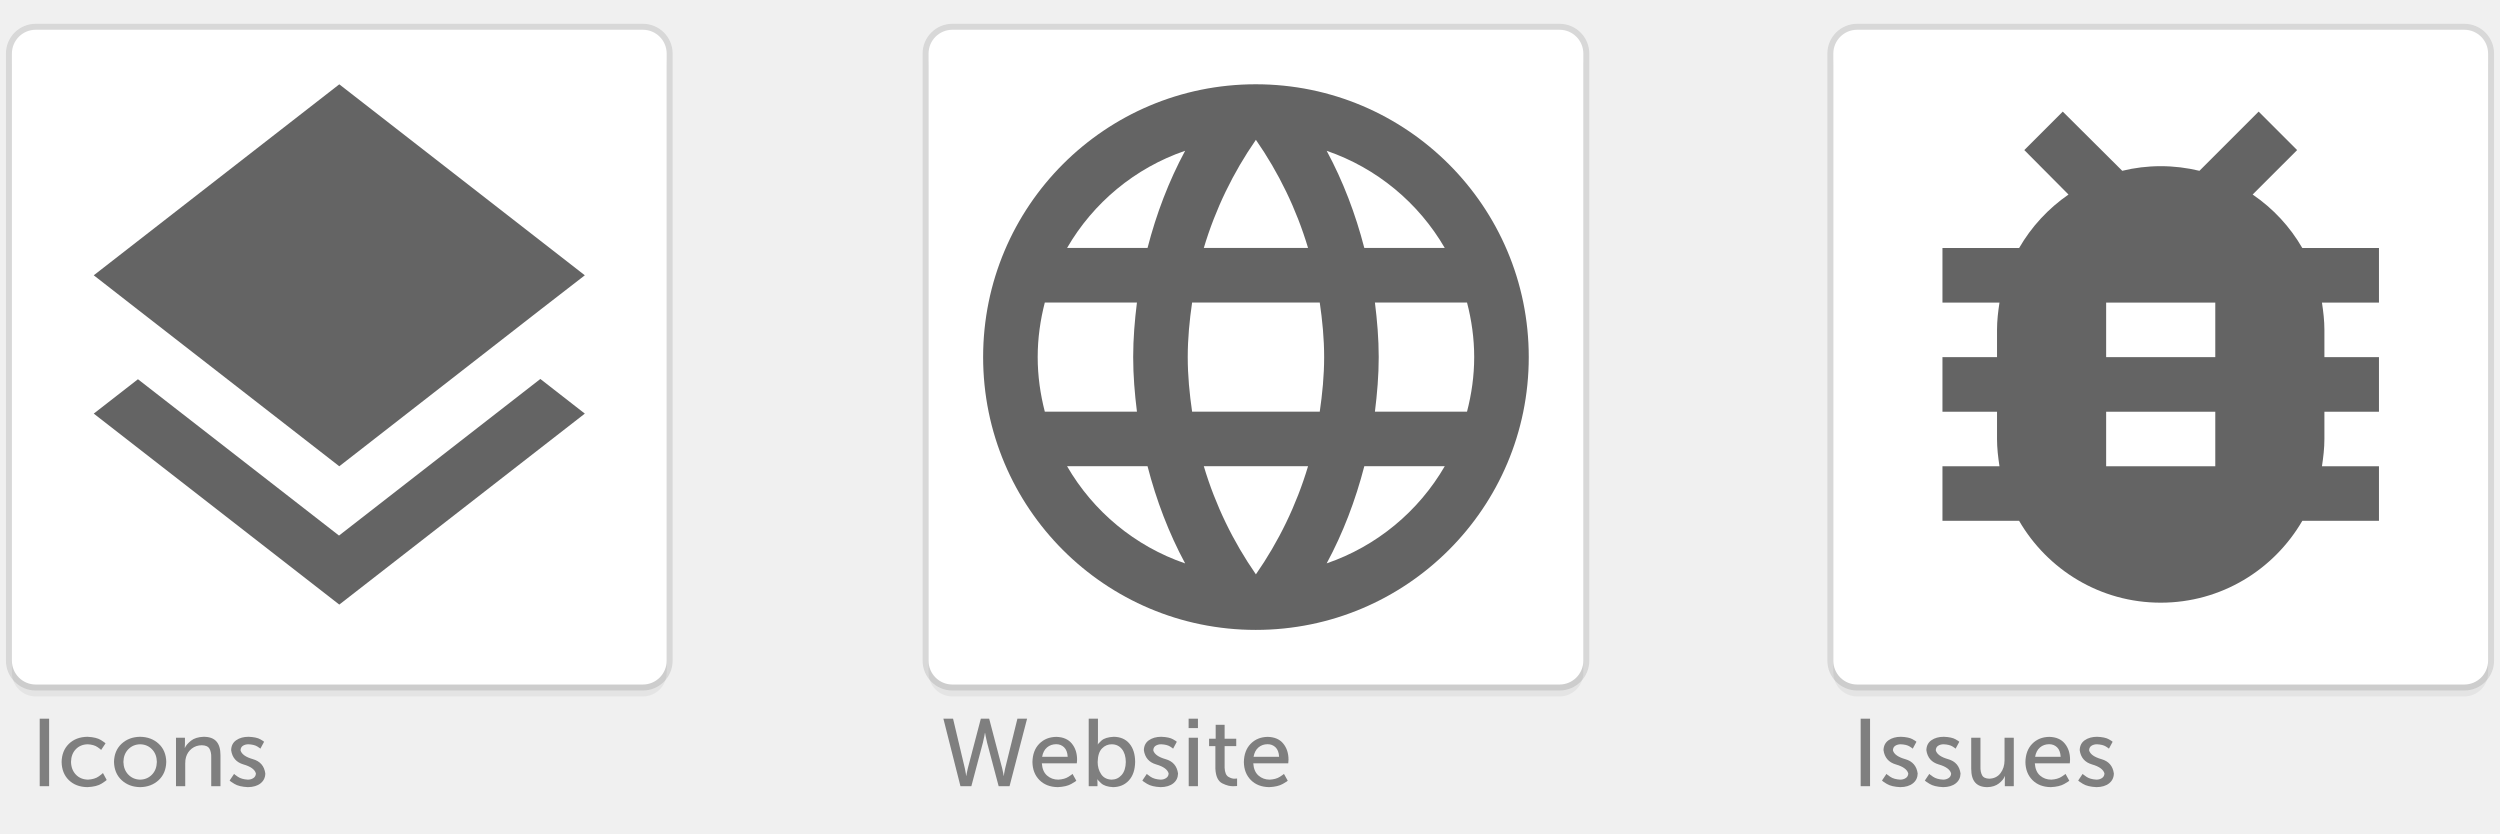
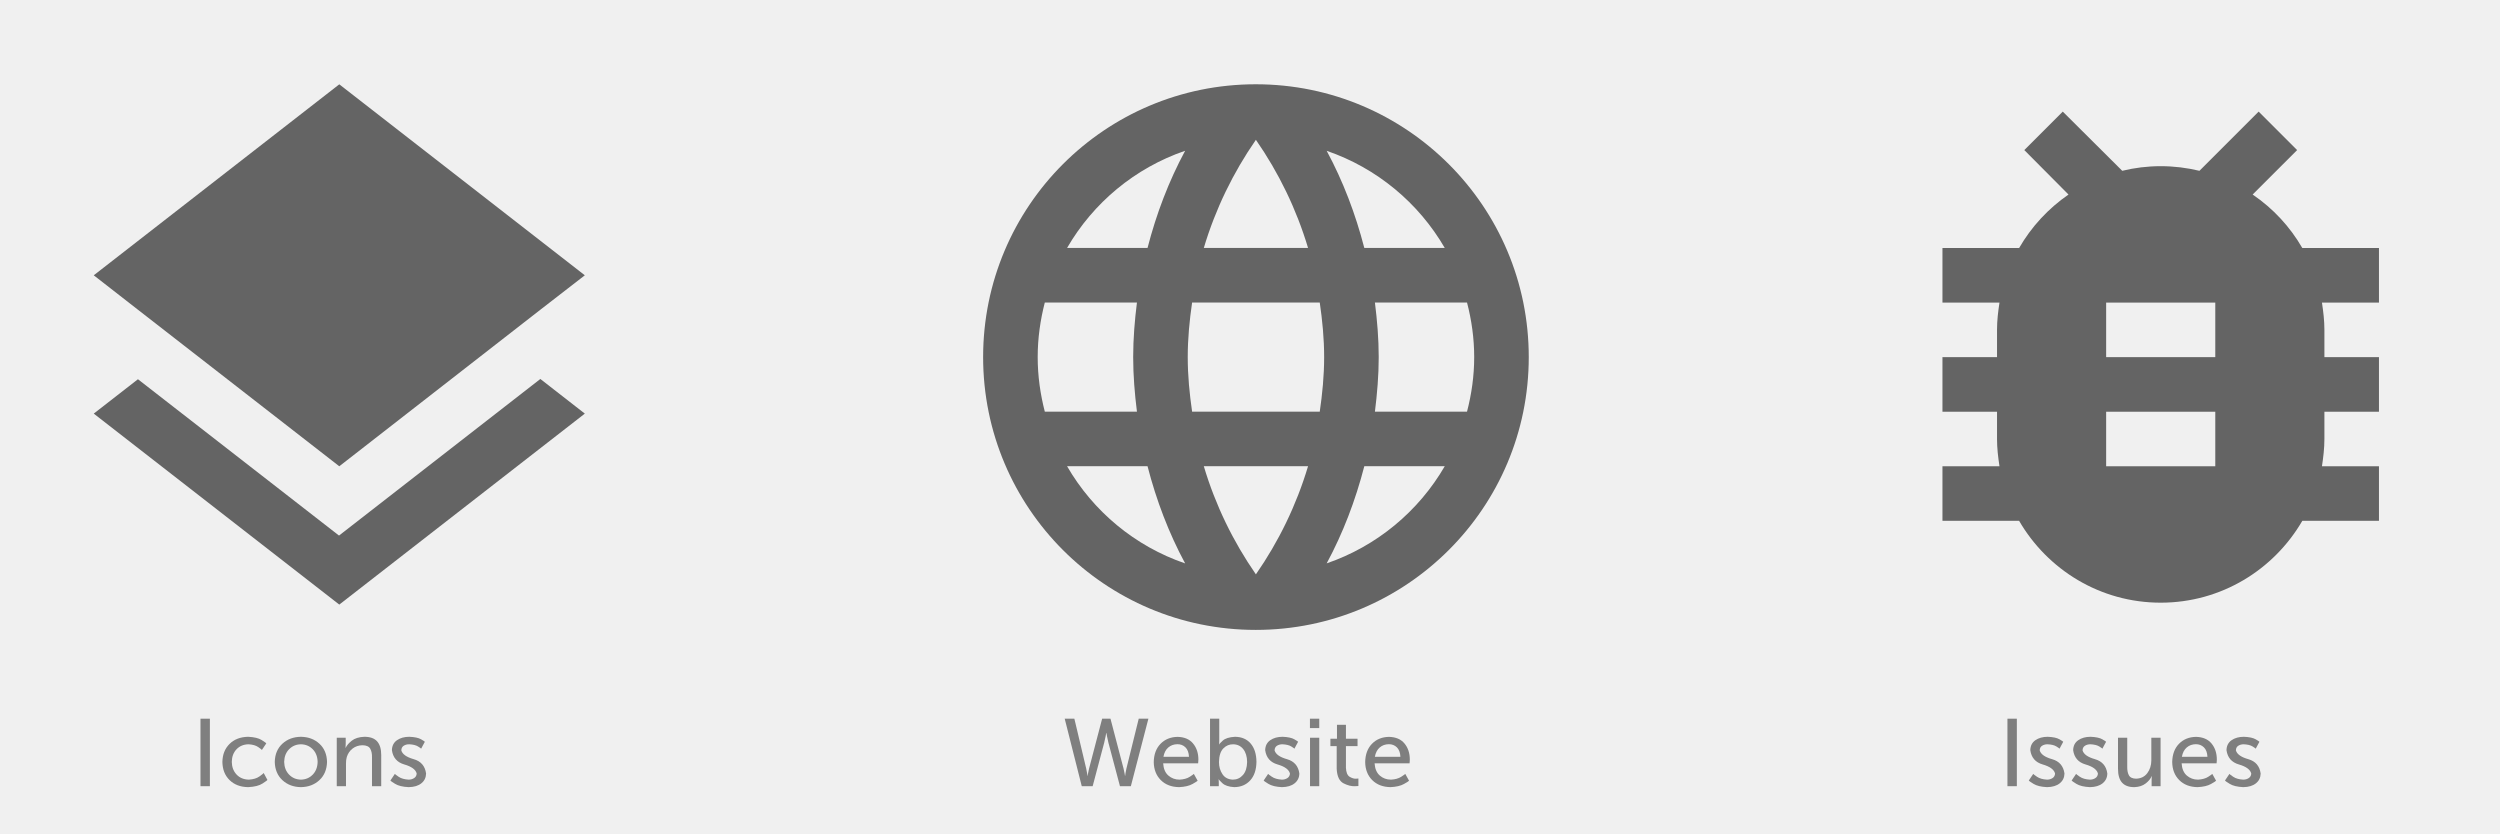
<svg xmlns="http://www.w3.org/2000/svg" version="1.1" baseProfile="full" width="420" height="140" viewBox="0 0 420.00 140.00" enable-background="new 0 0 420.00 140.00" xml:space="preserve">
-   <path fill="#000000" fill-opacity="0.102" stroke-width="0.2" stroke-linejoin="round" d="M 6,4L 108,4C 110.761,4 113,6.239 113,9L 113,111C 113,113.761 110.761,116 108,116L 6,116C 3.239,116 1,113.761 1,111L 1,9C 1,6.239 3.239,4 6,4 Z " />
-   <path fill="#000000" fill-opacity="0.051" stroke-width="0.2" stroke-linejoin="round" d="M 6,7L 108,7C 110.209,7 112,8.791 112,11L 112,113C 112,115.209 110.209,117 108,117L 6,117C 3.791,117 2,115.209 2,113L 2,11C 2,8.791 3.791,7 6,7 Z " />
-   <path fill="#FFFFFF" fill-opacity="1" stroke-width="0.2" stroke-linejoin="round" d="M 6,5L 108,5C 110.209,5 112,6.791 112,9L 112,111C 112,113.209 110.209,115 108,115L 6,115C 3.791,115 2,113.209 2,111L 2,9C 2,6.791 3.791,5 6,5 Z " />
  <g>
-     <rect x="6.672" y="120.74" fill="#646464" fill-opacity="0.804" stroke-width="0.2" stroke-linejoin="round" width="1.58" height="11.34" />
-     <path fill="#646464" fill-opacity="0.804" stroke-width="0.2" stroke-linejoin="round" d="M 10.352,128.01C 10.374,129.277 10.778,130.294 11.564,131.06C 12.351,131.826 13.391,132.22 14.684,132.24C 15.743,132.189 16.546,131.987 17.093,131.633C 17.639,131.278 17.914,131.076 17.917,131.025L 17.293,129.864C 17.283,129.911 17.055,130.097 16.609,130.422C 16.163,130.748 15.559,130.934 14.796,130.98C 13.942,130.961 13.255,130.675 12.734,130.121C 12.214,129.566 11.947,128.857 11.932,127.994C 11.948,127.124 12.213,126.418 12.728,125.877C 13.244,125.335 13.917,125.056 14.748,125.04C 15.444,125.08 15.989,125.238 16.385,125.516C 16.78,125.793 16.981,125.952 16.989,125.992L 17.725,124.89C 17.725,124.844 17.472,124.659 16.967,124.335C 16.461,124.011 15.7,123.826 14.684,123.78C 13.391,123.802 12.351,124.2 11.564,124.972C 10.778,125.744 10.374,126.757 10.352,128.01 Z " />
-     <path fill="#646464" fill-opacity="0.804" stroke-width="0.2" stroke-linejoin="round" d="M 19.152,127.994C 19.183,129.276 19.61,130.3 20.433,131.064C 21.256,131.829 22.293,132.221 23.542,132.24C 24.792,132.221 25.829,131.829 26.652,131.064C 27.475,130.3 27.902,129.276 27.932,127.994C 27.902,126.72 27.475,125.704 26.652,124.945C 25.829,124.187 24.792,123.799 23.542,123.78C 22.293,123.799 21.256,124.187 20.433,124.945C 19.61,125.704 19.183,126.72 19.152,127.994 Z M 20.732,127.994C 20.753,127.117 21.03,126.409 21.562,125.871C 22.094,125.332 22.754,125.055 23.542,125.04C 24.338,125.055 25,125.332 25.529,125.871C 26.058,126.409 26.332,127.117 26.352,127.994C 26.332,128.879 26.058,129.594 25.529,130.139C 25,130.684 24.338,130.964 23.542,130.98C 22.754,130.964 22.094,130.684 21.562,130.139C 21.03,129.594 20.753,128.879 20.732,127.994 Z " />
-     <path fill="#646464" fill-opacity="0.804" stroke-width="0.2" stroke-linejoin="round" d="M 29.566,132.08L 31.118,132.08L 31.118,128.279C 31.113,127.875 31.157,127.512 31.251,127.189C 31.433,126.593 31.759,126.116 32.227,125.755C 32.695,125.395 33.252,125.21 33.898,125.2C 34.55,125.214 34.983,125.411 35.195,125.791C 35.407,126.172 35.504,126.654 35.486,127.237L 35.486,132.08L 37.038,132.08L 37.038,126.884C 37.042,125.85 36.815,125.075 36.355,124.557C 35.896,124.039 35.181,123.78 34.212,123.78C 33.306,123.813 32.596,124.034 32.082,124.442C 31.569,124.851 31.232,125.248 31.07,125.633L 31.038,125.633C 31.049,125.503 31.06,125.278 31.07,124.958L 31.07,123.94L 29.566,123.94L 29.566,132.08 Z " />
-     <path fill="#646464" fill-opacity="0.804" stroke-width="0.2" stroke-linejoin="round" d="M 38.576,131.13C 38.58,131.176 38.844,131.361 39.367,131.685C 39.891,132.009 40.65,132.194 41.646,132.24C 42.546,132.229 43.255,132.015 43.776,131.599C 44.296,131.183 44.562,130.632 44.572,129.946C 44.399,128.686 43.706,127.884 42.492,127.54C 41.279,127.197 40.586,126.702 40.412,126.057C 40.426,125.699 40.563,125.439 40.825,125.278C 41.087,125.117 41.393,125.037 41.742,125.04C 42.387,125.071 42.88,125.194 43.223,125.409C 43.566,125.625 43.739,125.748 43.742,125.778L 44.365,124.62C 44.367,124.585 44.155,124.445 43.728,124.2C 43.301,123.955 42.644,123.815 41.758,123.78C 40.929,123.782 40.239,123.973 39.689,124.353C 39.139,124.733 38.853,125.29 38.832,126.025C 39.006,127.277 39.699,128.078 40.912,128.428C 42.126,128.779 42.819,129.284 42.992,129.946C 42.978,130.284 42.838,130.54 42.572,130.715C 42.305,130.891 41.997,130.979 41.646,130.98C 40.933,130.94 40.37,130.778 39.958,130.496C 39.546,130.214 39.336,130.052 39.327,130.012L 38.576,131.13 Z " />
+     <rect x="33.681" y="120.74" fill="#646464" fill-opacity="0.804" stroke-width="0.2" stroke-linejoin="round" width="1.58" height="11.34" />
+     <path fill="#646464" fill-opacity="0.804" stroke-width="0.2" stroke-linejoin="round" d="M 37.361,128.01C 37.382,129.277 37.786,130.294 38.573,131.06C 39.359,131.826 40.4,132.22 41.693,132.24C 42.752,132.189 43.554,131.987 44.101,131.633C 44.648,131.278 44.923,131.076 44.925,131.025L 44.301,129.864C 44.291,129.911 44.063,130.097 43.617,130.422C 43.171,130.748 42.567,130.934 41.805,130.98C 40.951,130.961 40.263,130.675 39.743,130.121C 39.223,129.566 38.955,128.857 38.941,127.994C 38.956,127.124 39.222,126.418 39.737,125.877C 40.252,125.335 40.926,125.056 41.757,125.04C 42.452,125.08 42.998,125.238 43.393,125.516C 43.788,125.793 43.99,125.952 43.997,125.992L 44.733,124.89C 44.734,124.844 44.481,124.659 43.975,124.335C 43.469,124.011 42.709,123.826 41.693,123.78C 40.4,123.802 39.359,124.2 38.573,124.972C 37.786,125.744 37.382,126.757 37.361,128.01 Z " />
+     <path fill="#646464" fill-opacity="0.804" stroke-width="0.2" stroke-linejoin="round" d="M 46.161,127.994C 46.191,129.276 46.618,130.3 47.441,131.064C 48.265,131.829 49.301,132.221 50.551,132.24C 51.801,132.221 52.837,131.829 53.66,131.064C 54.484,130.3 54.91,129.276 54.941,127.994C 54.91,126.72 54.484,125.704 53.66,124.945C 52.837,124.187 51.801,123.799 50.551,123.78C 49.301,123.799 48.265,124.187 47.441,124.945C 46.618,125.704 46.191,126.72 46.161,127.994 Z M 47.741,127.994C 47.762,127.117 48.039,126.409 48.571,125.871C 49.102,125.332 49.763,125.055 50.551,125.04C 51.346,125.055 52.008,125.332 52.537,125.871C 53.066,126.409 53.341,127.117 53.361,127.994C 53.341,128.879 53.066,129.594 52.537,130.139C 52.008,130.684 51.346,130.964 50.551,130.98C 49.763,130.964 49.102,130.684 48.571,130.139C 48.039,129.594 47.762,128.879 47.741,127.994 Z " />
+     <path fill="#646464" fill-opacity="0.804" stroke-width="0.2" stroke-linejoin="round" d="M 56.575,132.08L 58.127,132.08L 58.127,128.279C 58.121,127.875 58.166,127.512 58.259,127.189C 58.442,126.593 58.767,126.116 59.236,125.755C 59.704,125.395 60.261,125.21 60.907,125.2C 61.559,125.214 61.991,125.411 62.203,125.791C 62.415,126.172 62.512,126.654 62.495,127.237L 62.495,132.08L 64.047,132.08L 64.047,126.884C 64.051,125.85 63.823,125.075 63.364,124.557C 62.904,124.039 62.19,123.78 61.221,123.78C 60.314,123.813 59.604,124.034 59.091,124.442C 58.578,124.851 58.24,125.248 58.079,125.633L 58.047,125.633C 58.058,125.503 58.068,125.278 58.079,124.958L 58.079,123.94L 56.575,123.94L 56.575,132.08 Z " />
+     <path fill="#646464" fill-opacity="0.804" stroke-width="0.2" stroke-linejoin="round" d="M 65.585,131.13C 65.589,131.176 65.852,131.361 66.376,131.685C 66.899,132.009 67.659,132.194 68.655,132.24C 69.554,132.229 70.264,132.015 70.784,131.599C 71.305,131.183 71.57,130.632 71.581,129.946C 71.407,128.686 70.714,127.884 69.501,127.54C 68.287,127.197 67.594,126.702 67.421,126.057C 67.434,125.699 67.572,125.439 67.834,125.278C 68.095,125.117 68.401,125.037 68.751,125.04C 69.395,125.071 69.889,125.194 70.232,125.409C 70.575,125.625 70.748,125.748 70.751,125.778L 71.373,124.62C 71.376,124.585 71.163,124.445 70.736,124.2C 70.309,123.955 69.653,123.815 68.767,123.78C 67.937,123.782 67.248,123.973 66.697,124.353C 66.147,124.733 65.862,125.29 65.841,126.025C 66.014,127.277 66.707,128.078 67.921,128.428C 69.134,128.779 69.828,129.284 70.001,129.946C 69.987,130.284 69.847,130.54 69.58,130.715C 69.314,130.891 69.005,130.979 68.655,130.98C 67.942,130.94 67.379,130.778 66.967,130.496C 66.555,130.214 66.344,130.052 66.336,130.012L 65.585,131.13 Z " />
  </g>
  <g>
-     <path fill="#646464" fill-opacity="0.804" stroke-width="0.2" stroke-linejoin="round" d="M 164.78,120.74L 162.582,129.126C 162.503,129.453 162.443,129.734 162.403,129.97C 162.363,130.205 162.343,130.329 162.343,130.34L 162.311,130.34C 162.312,130.328 162.295,130.202 162.262,129.964C 162.228,129.725 162.176,129.446 162.104,129.126L 160.114,120.74L 158.49,120.74L 161.356,132.08L 163.187,132.08L 165.13,124.755C 165.227,124.369 165.307,124.008 165.369,123.672C 165.43,123.337 165.462,123.158 165.464,123.136L 165.496,123.136C 165.498,123.158 165.53,123.337 165.592,123.672C 165.653,124.008 165.733,124.369 165.83,124.755L 167.773,132.08L 169.604,132.08L 172.55,120.74L 170.926,120.74L 168.856,129.126C 168.777,129.446 168.723,129.725 168.693,129.964C 168.662,130.202 168.647,130.328 168.649,130.34L 168.617,130.34C 168.617,130.329 168.597,130.205 168.557,129.97C 168.517,129.734 168.458,129.453 168.378,129.126L 166.181,120.74L 164.78,120.74 Z " />
-     <path fill="#646464" fill-opacity="0.804" stroke-width="0.2" stroke-linejoin="round" d="M 173.45,128.029C 173.469,129.273 173.862,130.28 174.628,131.05C 175.393,131.821 176.418,132.217 177.701,132.24C 178.673,132.195 179.434,132.015 179.983,131.7C 180.533,131.385 180.813,131.205 180.822,131.16L 180.184,130.012C 180.171,130.052 179.946,130.214 179.509,130.496C 179.072,130.778 178.501,130.94 177.796,130.98C 177.06,130.98 176.43,130.751 175.906,130.293C 175.383,129.835 175.091,129.151 175.03,128.24L 180.902,128.24C 180.904,128.226 180.912,128.145 180.926,127.997C 180.94,127.849 180.948,127.719 180.95,127.607C 180.947,126.527 180.65,125.628 180.059,124.911C 179.468,124.194 178.603,123.821 177.462,123.794C 176.294,123.81 175.339,124.196 174.598,124.951C 173.857,125.706 173.474,126.732 173.45,128.029 Z M 175.078,127.14C 175.2,126.457 175.472,125.935 175.896,125.573C 176.32,125.211 176.832,125.029 177.431,125.026C 177.961,125.025 178.407,125.199 178.77,125.548C 179.133,125.898 179.333,126.428 179.37,127.14L 175.078,127.14 Z " />
-     <path fill="#646464" fill-opacity="0.804" stroke-width="0.2" stroke-linejoin="round" d="M 182.904,132.08L 184.376,132.08L 184.376,131.496C 184.375,131.326 184.369,131.187 184.36,131.08C 184.351,130.973 184.345,130.918 184.344,130.914L 184.376,130.914C 184.369,130.97 184.571,131.191 184.983,131.577C 185.394,131.964 186.059,132.185 186.976,132.24C 188.083,132.228 188.977,131.851 189.656,131.107C 190.335,130.364 190.685,129.326 190.704,127.994C 190.693,126.691 190.371,125.667 189.738,124.921C 189.106,124.175 188.228,123.795 187.107,123.78C 186.144,123.833 185.459,124.046 185.051,124.418C 184.643,124.791 184.445,125.003 184.456,125.056L 184.424,125.056C 184.425,125.053 184.431,124.993 184.44,124.876C 184.449,124.759 184.455,124.606 184.456,124.417L 184.456,120.74L 182.904,120.74L 182.904,132.08 Z M 184.408,128.026C 184.43,126.976 184.672,126.214 185.136,125.739C 185.599,125.265 186.152,125.032 186.796,125.04C 187.495,125.051 188.056,125.32 188.481,125.848C 188.906,126.376 189.124,127.097 189.136,128.01C 189.118,128.959 188.884,129.69 188.432,130.203C 187.981,130.715 187.419,130.974 186.747,130.98C 185.962,130.949 185.376,130.642 184.988,130.057C 184.601,129.472 184.407,128.796 184.408,128.026 Z " />
-     <path fill="#646464" fill-opacity="0.804" stroke-width="0.2" stroke-linejoin="round" d="M 191.914,131.13C 191.918,131.176 192.182,131.361 192.705,131.685C 193.228,132.009 193.988,132.194 194.984,132.24C 195.883,132.229 196.593,132.015 197.113,131.599C 197.634,131.183 197.899,130.632 197.91,129.946C 197.737,128.686 197.043,127.884 195.83,127.54C 194.617,127.197 193.923,126.702 193.75,126.057C 193.763,125.699 193.901,125.439 194.163,125.278C 194.424,125.117 194.73,125.037 195.08,125.04C 195.724,125.071 196.218,125.194 196.561,125.409C 196.904,125.625 197.077,125.748 197.08,125.778L 197.703,124.62C 197.705,124.585 197.493,124.445 197.065,124.2C 196.638,123.955 195.982,123.815 195.096,123.78C 194.267,123.782 193.577,123.973 193.027,124.353C 192.476,124.733 192.191,125.29 192.17,126.025C 192.343,127.277 193.037,128.078 194.25,128.428C 195.463,128.779 196.157,129.284 196.33,129.946C 196.316,130.284 196.176,130.54 195.909,130.715C 195.643,130.891 195.334,130.979 194.984,130.98C 194.271,130.94 193.708,130.778 193.296,130.496C 192.884,130.214 192.673,130.052 192.665,130.012L 191.914,131.13 Z " />
-     <path fill="#646464" fill-opacity="0.804" stroke-width="0.2" stroke-linejoin="round" d="M 199.688,122.32L 201.256,122.32L 201.256,120.74L 199.688,120.74L 199.688,122.32 Z M 199.704,132.08L 201.256,132.08L 201.256,123.94L 199.704,123.94L 199.704,132.08 Z " />
-     <path fill="#646464" fill-opacity="0.804" stroke-width="0.2" stroke-linejoin="round" d="M 204.184,129.159C 204.248,130.431 204.636,131.246 205.346,131.605C 206.056,131.964 206.704,132.123 207.288,132.08C 207.629,132.07 207.811,132.06 207.832,132.051L 207.832,130.788C 207.821,130.799 207.699,130.809 207.464,130.82C 207.133,130.845 206.771,130.742 206.378,130.512C 205.985,130.281 205.771,129.771 205.736,128.982L 205.736,125.354L 207.688,125.354L 207.688,124.106L 205.736,124.106L 205.736,121.77L 204.232,121.77L 204.232,124.106L 203.128,124.106L 203.128,125.354L 204.184,125.354L 204.184,129.159 Z " />
-     <path fill="#646464" fill-opacity="0.804" stroke-width="0.2" stroke-linejoin="round" d="M 208.97,128.029C 208.989,129.273 209.382,130.28 210.148,131.05C 210.913,131.821 211.938,132.217 213.221,132.24C 214.193,132.195 214.954,132.015 215.503,131.7C 216.053,131.385 216.333,131.205 216.342,131.16L 215.704,130.012C 215.691,130.052 215.466,130.214 215.029,130.496C 214.592,130.778 214.021,130.94 213.316,130.98C 212.58,130.98 211.95,130.751 211.426,130.293C 210.903,129.835 210.611,129.151 210.55,128.24L 216.422,128.24C 216.424,128.226 216.432,128.145 216.446,127.997C 216.46,127.849 216.468,127.719 216.47,127.607C 216.467,126.527 216.17,125.628 215.579,124.911C 214.988,124.194 214.123,123.821 212.982,123.794C 211.814,123.81 210.859,124.196 210.118,124.951C 209.377,125.706 208.994,126.732 208.97,128.029 Z M 210.598,127.14C 210.72,126.457 210.993,125.935 211.416,125.573C 211.84,125.211 212.352,125.029 212.951,125.026C 213.481,125.025 213.927,125.199 214.29,125.548C 214.653,125.898 214.853,126.428 214.89,127.14L 210.598,127.14 Z " />
+     <path fill="#646464" fill-opacity="0.804" stroke-width="0.2" stroke-linejoin="round" d="M 185.159,120.74L 182.962,129.126C 182.883,129.453 182.823,129.734 182.783,129.97C 182.743,130.205 182.723,130.329 182.723,130.34L 182.691,130.34C 182.692,130.328 182.675,130.202 182.642,129.964C 182.608,129.725 182.556,129.446 182.484,129.126L 180.494,120.74L 178.87,120.74L 181.736,132.08L 183.567,132.08L 185.51,124.755C 185.607,124.369 185.687,124.008 185.749,123.672C 185.81,123.337 185.842,123.158 185.844,123.136L 185.876,123.136C 185.878,123.158 185.91,123.337 185.972,123.672C 186.033,124.008 186.113,124.369 186.21,124.755L 188.153,132.08L 189.984,132.08L 192.93,120.74L 191.306,120.74L 189.236,129.126C 189.157,129.446 189.103,129.725 189.073,129.964C 189.042,130.202 189.027,130.328 189.029,130.34L 188.997,130.34C 188.997,130.329 188.977,130.205 188.937,129.97C 188.897,129.734 188.838,129.453 188.758,129.126L 186.561,120.74L 185.159,120.74 Z " />
+     <path fill="#646464" fill-opacity="0.804" stroke-width="0.2" stroke-linejoin="round" d="M 193.83,128.029C 193.849,129.273 194.242,130.28 195.007,131.05C 195.773,131.821 196.798,132.217 198.081,132.24C 199.053,132.195 199.814,132.015 200.363,131.7C 200.913,131.385 201.192,131.205 201.202,131.16L 200.564,130.012C 200.551,130.052 200.326,130.214 199.889,130.496C 199.452,130.778 198.881,130.94 198.176,130.98C 197.44,130.98 196.81,130.751 196.286,130.293C 195.763,129.835 195.471,129.151 195.41,128.24L 201.282,128.24C 201.284,128.226 201.292,128.145 201.306,127.997C 201.32,127.849 201.328,127.719 201.33,127.607C 201.327,126.527 201.03,125.628 200.439,124.911C 199.848,124.194 198.983,123.821 197.842,123.794C 196.674,123.81 195.719,124.196 194.978,124.951C 194.237,125.706 193.854,126.732 193.83,128.029 Z M 195.458,127.14C 195.58,126.457 195.852,125.935 196.276,125.573C 196.7,125.211 197.212,125.029 197.811,125.026C 198.341,125.025 198.787,125.199 199.15,125.548C 199.513,125.898 199.713,126.428 199.75,127.14L 195.458,127.14 Z " />
+     <path fill="#646464" fill-opacity="0.804" stroke-width="0.2" stroke-linejoin="round" d="M 203.284,132.08L 204.756,132.08L 204.756,131.496C 204.755,131.326 204.749,131.187 204.74,131.08C 204.731,130.973 204.725,130.918 204.724,130.914L 204.756,130.914C 204.749,130.97 204.951,131.191 205.363,131.577C 205.774,131.964 206.439,132.185 207.356,132.24C 208.463,132.228 209.357,131.851 210.036,131.107C 210.715,130.364 211.065,129.326 211.084,127.994C 211.073,126.691 210.751,125.667 210.118,124.921C 209.486,124.175 208.608,123.795 207.487,123.78C 206.524,123.833 205.839,124.046 205.431,124.418C 205.023,124.791 204.825,125.003 204.836,125.056L 204.804,125.056C 204.805,125.053 204.811,124.993 204.82,124.876C 204.829,124.759 204.835,124.606 204.836,124.417L 204.836,120.74L 203.284,120.74L 203.284,132.08 Z M 204.788,128.026C 204.81,126.976 205.052,126.214 205.516,125.739C 205.979,125.265 206.532,125.032 207.176,125.04C 207.875,125.051 208.436,125.32 208.861,125.848C 209.286,126.376 209.504,127.097 209.516,128.01C 209.498,128.959 209.264,129.69 208.812,130.203C 208.361,130.715 207.799,130.974 207.127,130.98C 206.342,130.949 205.756,130.642 205.368,130.057C 204.981,129.472 204.787,128.796 204.788,128.026 Z " />
+     <path fill="#646464" fill-opacity="0.804" stroke-width="0.2" stroke-linejoin="round" d="M 212.294,131.13C 212.298,131.176 212.562,131.361 213.085,131.685C 213.608,132.009 214.368,132.194 215.364,132.24C 216.263,132.229 216.973,132.015 217.493,131.599C 218.014,131.183 218.279,130.632 218.29,129.946C 218.117,128.686 217.423,127.884 216.21,127.54C 214.997,127.197 214.303,126.702 214.13,126.057C 214.143,125.699 214.281,125.439 214.543,125.278C 214.804,125.117 215.11,125.037 215.46,125.04C 216.104,125.071 216.598,125.194 216.941,125.409C 217.284,125.625 217.457,125.748 217.46,125.778L 218.082,124.62C 218.085,124.585 217.873,124.445 217.445,124.2C 217.018,123.955 216.362,123.815 215.476,123.78C 214.647,123.782 213.957,123.973 213.406,124.353C 212.856,124.733 212.571,125.29 212.55,126.025C 212.723,127.277 213.417,128.078 214.63,128.428C 215.843,128.779 216.537,129.284 216.71,129.946C 216.696,130.284 216.556,130.54 216.289,130.715C 216.023,130.891 215.714,130.979 215.364,130.98C 214.651,130.94 214.088,130.778 213.676,130.496C 213.264,130.214 213.053,130.052 213.045,130.012L 212.294,131.13 Z " />
+     <path fill="#646464" fill-opacity="0.804" stroke-width="0.2" stroke-linejoin="round" d="M 220.068,122.32L 221.636,122.32L 221.636,120.74L 220.068,120.74L 220.068,122.32 Z M 220.084,132.08L 221.636,132.08L 221.636,123.94L 220.084,123.94L 220.084,132.08 Z " />
+     <path fill="#646464" fill-opacity="0.804" stroke-width="0.2" stroke-linejoin="round" d="M 224.564,129.159C 224.628,130.431 225.016,131.246 225.726,131.605C 226.436,131.964 227.084,132.123 227.668,132.08C 228.009,132.07 228.191,132.06 228.212,132.051L 228.212,130.788C 228.201,130.799 228.079,130.809 227.844,130.82C 227.513,130.845 227.151,130.742 226.758,130.512C 226.365,130.281 226.151,129.771 226.116,128.982L 226.116,125.354L 228.068,125.354L 228.068,124.106L 226.116,124.106L 226.116,121.77L 224.612,121.77L 224.612,124.106L 223.508,124.106L 223.508,125.354L 224.564,125.354L 224.564,129.159 Z " />
+     <path fill="#646464" fill-opacity="0.804" stroke-width="0.2" stroke-linejoin="round" d="M 229.35,128.029C 229.369,129.273 229.762,130.28 230.527,131.05C 231.293,131.821 232.318,132.217 233.601,132.24C 234.573,132.195 235.334,132.015 235.883,131.7C 236.433,131.385 236.712,131.205 236.722,131.16L 236.084,130.012C 236.071,130.052 235.846,130.214 235.409,130.496C 234.972,130.778 234.401,130.94 233.696,130.98C 232.96,130.98 232.33,130.751 231.806,130.293C 231.283,129.835 230.991,129.151 230.93,128.24L 236.802,128.24C 236.804,128.226 236.812,128.145 236.826,127.997C 236.84,127.849 236.848,127.719 236.85,127.607C 236.847,126.527 236.55,125.628 235.959,124.911C 235.368,124.194 234.503,123.821 233.362,123.794C 232.194,123.81 231.239,124.196 230.498,124.951C 229.757,125.706 229.374,126.732 229.35,128.029 Z M 230.978,127.14C 231.1,126.457 231.372,125.935 231.796,125.573C 232.22,125.211 232.732,125.029 233.331,125.026C 233.861,125.025 234.307,125.199 234.67,125.548C 235.033,125.898 235.233,126.428 235.27,127.14L 230.978,127.14 Z " />
  </g>
  <g>
-     <rect x="312.59" y="120.74" fill="#646464" fill-opacity="0.804" stroke-width="0.2" stroke-linejoin="round" width="1.58" height="11.34" />
-     <path fill="#646464" fill-opacity="0.804" stroke-width="0.2" stroke-linejoin="round" d="M 316.174,131.13C 316.178,131.176 316.442,131.361 316.965,131.685C 317.488,132.009 318.248,132.194 319.244,132.24C 320.143,132.229 320.853,132.015 321.373,131.599C 321.894,131.183 322.159,130.632 322.17,129.946C 321.997,128.686 321.303,127.884 320.09,127.54C 318.877,127.197 318.183,126.702 318.01,126.057C 318.023,125.699 318.161,125.439 318.423,125.278C 318.685,125.117 318.99,125.037 319.34,125.04C 319.984,125.071 320.478,125.194 320.821,125.409C 321.164,125.625 321.337,125.748 321.34,125.778L 321.963,124.62C 321.965,124.585 321.753,124.445 321.326,124.2C 320.899,123.955 320.242,123.815 319.356,123.78C 318.527,123.782 317.837,123.973 317.287,124.353C 316.736,124.733 316.451,125.29 316.43,126.025C 316.603,127.277 317.297,128.078 318.51,128.428C 319.723,128.779 320.417,129.284 320.59,129.946C 320.576,130.284 320.436,130.54 320.169,130.715C 319.903,130.891 319.595,130.979 319.244,130.98C 318.531,130.94 317.968,130.778 317.556,130.496C 317.144,130.214 316.933,130.052 316.925,130.012L 316.174,131.13 Z " />
-     <path fill="#646464" fill-opacity="0.804" stroke-width="0.2" stroke-linejoin="round" d="M 323.374,131.13C 323.378,131.176 323.642,131.361 324.165,131.685C 324.688,132.009 325.448,132.194 326.444,132.24C 327.343,132.229 328.053,132.015 328.573,131.599C 329.094,131.183 329.359,130.632 329.37,129.946C 329.197,128.686 328.503,127.884 327.29,127.54C 326.077,127.197 325.383,126.702 325.21,126.057C 325.223,125.699 325.361,125.439 325.623,125.278C 325.884,125.117 326.19,125.037 326.54,125.04C 327.184,125.071 327.678,125.194 328.021,125.409C 328.364,125.625 328.537,125.748 328.54,125.778L 329.163,124.62C 329.165,124.585 328.953,124.445 328.526,124.2C 328.099,123.955 327.442,123.815 326.556,123.78C 325.727,123.782 325.037,123.973 324.487,124.353C 323.936,124.733 323.651,125.29 323.63,126.025C 323.803,127.277 324.497,128.078 325.71,128.428C 326.923,128.779 327.617,129.284 327.79,129.946C 327.776,130.284 327.636,130.54 327.369,130.715C 327.103,130.891 326.795,130.979 326.444,130.98C 325.731,130.94 325.168,130.778 324.756,130.496C 324.344,130.214 324.133,130.052 324.125,130.012L 323.374,131.13 Z " />
-     <path fill="#646464" fill-opacity="0.804" stroke-width="0.2" stroke-linejoin="round" d="M 331.164,129.148C 331.166,130.216 331.398,130.999 331.861,131.499C 332.323,131.998 333.004,132.245 333.904,132.24C 334.682,132.213 335.319,132.006 335.815,131.62C 336.311,131.233 336.644,130.827 336.812,130.402L 336.844,130.402C 336.843,130.408 336.837,130.467 336.828,130.577C 336.819,130.688 336.813,130.83 336.812,131.002L 336.812,132.08L 338.316,132.08L 338.316,123.94L 336.764,123.94L 336.764,127.753C 336.758,128.583 336.532,129.294 336.086,129.888C 335.641,130.482 335.012,130.792 334.201,130.82C 333.585,130.806 333.18,130.609 332.984,130.229C 332.788,129.85 332.699,129.371 332.716,128.795L 332.716,123.94L 331.164,123.94L 331.164,129.148 Z " />
-     <path fill="#646464" fill-opacity="0.804" stroke-width="0.2" stroke-linejoin="round" d="M 340.27,128.029C 340.289,129.273 340.682,130.28 341.448,131.05C 342.214,131.821 343.238,132.217 344.521,132.24C 345.493,132.195 346.254,132.015 346.803,131.7C 347.353,131.385 347.633,131.205 347.642,131.16L 347.004,130.012C 346.991,130.052 346.766,130.214 346.329,130.496C 345.892,130.778 345.321,130.94 344.616,130.98C 343.88,130.98 343.25,130.751 342.726,130.293C 342.203,129.835 341.911,129.151 341.85,128.24L 347.722,128.24C 347.724,128.226 347.732,128.145 347.746,127.997C 347.76,127.849 347.768,127.719 347.77,127.607C 347.767,126.527 347.47,125.628 346.879,124.911C 346.289,124.194 345.423,123.821 344.283,123.794C 343.114,123.81 342.159,124.196 341.418,124.951C 340.677,125.706 340.294,126.732 340.27,128.029 Z M 341.898,127.14C 342.02,126.457 342.293,125.935 342.717,125.573C 343.141,125.211 343.652,125.029 344.251,125.026C 344.781,125.025 345.227,125.199 345.59,125.548C 345.953,125.898 346.153,126.428 346.19,127.14L 341.898,127.14 Z " />
-     <path fill="#646464" fill-opacity="0.804" stroke-width="0.2" stroke-linejoin="round" d="M 349.134,131.13C 349.138,131.176 349.402,131.361 349.925,131.685C 350.448,132.009 351.208,132.194 352.204,132.24C 353.103,132.229 353.813,132.015 354.333,131.599C 354.854,131.183 355.119,130.632 355.13,129.946C 354.957,128.686 354.263,127.884 353.05,127.54C 351.837,127.197 351.143,126.702 350.97,126.057C 350.983,125.699 351.121,125.439 351.383,125.278C 351.645,125.117 351.95,125.037 352.3,125.04C 352.944,125.071 353.438,125.194 353.781,125.409C 354.124,125.625 354.297,125.748 354.3,125.778L 354.923,124.62C 354.925,124.585 354.713,124.445 354.286,124.2C 353.858,123.955 353.202,123.815 352.316,123.78C 351.487,123.782 350.797,123.973 350.247,124.353C 349.696,124.733 349.411,125.29 349.39,126.025C 349.563,127.277 350.257,128.078 351.47,128.428C 352.683,128.779 353.377,129.284 353.55,129.946C 353.536,130.284 353.396,130.54 353.129,130.715C 352.863,130.891 352.555,130.979 352.204,130.98C 351.491,130.94 350.928,130.778 350.516,130.496C 350.104,130.214 349.893,130.052 349.885,130.012L 349.134,131.13 Z " />
+     <rect x="337.25" y="120.74" fill="#646464" fill-opacity="0.804" stroke-width="0.2" stroke-linejoin="round" width="1.58" height="11.34" />
+     <path fill="#646464" fill-opacity="0.804" stroke-width="0.2" stroke-linejoin="round" d="M 340.834,131.13C 340.838,131.176 341.102,131.361 341.625,131.685C 342.148,132.009 342.908,132.194 343.904,132.24C 344.803,132.229 345.513,132.015 346.033,131.599C 346.554,131.183 346.819,130.632 346.83,129.946C 346.657,128.686 345.963,127.884 344.75,127.54C 343.537,127.197 342.843,126.702 342.67,126.057C 342.683,125.699 342.821,125.439 343.083,125.278C 343.344,125.117 343.65,125.037 344,125.04C 344.644,125.071 345.138,125.194 345.481,125.409C 345.824,125.625 345.997,125.748 346,125.778L 346.623,124.62C 346.625,124.585 346.413,124.445 345.986,124.2C 345.558,123.955 344.902,123.815 344.016,123.78C 343.187,123.782 342.497,123.973 341.947,124.353C 341.396,124.733 341.111,125.29 341.09,126.025C 341.263,127.277 341.957,128.078 343.17,128.428C 344.383,128.779 345.077,129.284 345.25,129.946C 345.236,130.284 345.096,130.54 344.829,130.715C 344.563,130.891 344.255,130.979 343.904,130.98C 343.191,130.94 342.628,130.778 342.216,130.496C 341.804,130.214 341.593,130.052 341.585,130.012L 340.834,131.13 Z " />
+     <path fill="#646464" fill-opacity="0.804" stroke-width="0.2" stroke-linejoin="round" d="M 348.034,131.13C 348.038,131.176 348.302,131.361 348.825,131.685C 349.348,132.009 350.108,132.194 351.104,132.24C 352.003,132.229 352.713,132.015 353.233,131.599C 353.754,131.183 354.019,130.632 354.03,129.946C 353.857,128.686 353.163,127.884 351.95,127.54C 350.737,127.197 350.043,126.702 349.87,126.057C 349.883,125.699 350.021,125.439 350.283,125.278C 350.544,125.117 350.85,125.037 351.2,125.04C 351.844,125.071 352.338,125.194 352.681,125.409C 353.024,125.625 353.197,125.748 353.2,125.778L 353.823,124.62C 353.825,124.585 353.613,124.445 353.186,124.2C 352.758,123.955 352.102,123.815 351.216,123.78C 350.387,123.782 349.697,123.973 349.147,124.353C 348.596,124.733 348.311,125.29 348.29,126.025C 348.463,127.277 349.157,128.078 350.37,128.428C 351.583,128.779 352.277,129.284 352.45,129.946C 352.436,130.284 352.296,130.54 352.029,130.715C 351.763,130.891 351.455,130.979 351.104,130.98C 350.391,130.94 349.828,130.778 349.416,130.496C 349.004,130.214 348.793,130.052 348.785,130.012L 348.034,131.13 Z " />
+     <path fill="#646464" fill-opacity="0.804" stroke-width="0.2" stroke-linejoin="round" d="M 355.824,129.148C 355.826,130.216 356.058,130.999 356.521,131.499C 356.983,131.998 357.664,132.245 358.564,132.24C 359.342,132.213 359.979,132.006 360.475,131.62C 360.971,131.233 361.304,130.827 361.472,130.402L 361.504,130.402C 361.503,130.408 361.497,130.467 361.488,130.577C 361.479,130.688 361.473,130.83 361.472,131.002L 361.472,132.08L 362.976,132.08L 362.976,123.94L 361.424,123.94L 361.424,127.753C 361.418,128.583 361.192,129.294 360.746,129.888C 360.301,130.482 359.672,130.792 358.861,130.82C 358.245,130.806 357.839,130.609 357.644,130.229C 357.448,129.85 357.359,129.371 357.376,128.795L 357.376,123.94L 355.824,123.94L 355.824,129.148 Z " />
+     <path fill="#646464" fill-opacity="0.804" stroke-width="0.2" stroke-linejoin="round" d="M 364.93,128.029C 364.949,129.273 365.342,130.28 366.108,131.05C 366.874,131.821 367.898,132.217 369.181,132.24C 370.153,132.195 370.914,132.015 371.463,131.7C 372.013,131.385 372.293,131.205 372.302,131.16L 371.664,130.012C 371.651,130.052 371.426,130.214 370.989,130.496C 370.552,130.778 369.981,130.94 369.276,130.98C 368.54,130.98 367.91,130.751 367.386,130.293C 366.863,129.835 366.571,129.151 366.51,128.24L 372.382,128.24C 372.384,128.226 372.392,128.145 372.406,127.997C 372.42,127.849 372.428,127.719 372.43,127.607C 372.427,126.527 372.13,125.628 371.539,124.911C 370.949,124.194 370.083,123.821 368.943,123.794C 367.774,123.81 366.819,124.196 366.078,124.951C 365.337,125.706 364.954,126.732 364.93,128.029 Z M 366.558,127.14C 366.68,126.457 366.953,125.935 367.377,125.573C 367.801,125.211 368.312,125.029 368.911,125.026C 369.441,125.025 369.887,125.199 370.25,125.548C 370.613,125.898 370.813,126.428 370.85,127.14L 366.558,127.14 Z " />
+     <path fill="#646464" fill-opacity="0.804" stroke-width="0.2" stroke-linejoin="round" d="M 373.794,131.13C 373.798,131.176 374.062,131.361 374.585,131.685C 375.108,132.009 375.868,132.194 376.864,132.24C 377.763,132.229 378.473,132.015 378.993,131.599C 379.514,131.183 379.779,130.632 379.79,129.946C 379.617,128.686 378.923,127.884 377.71,127.54C 376.497,127.197 375.803,126.702 375.63,126.057C 375.643,125.699 375.781,125.439 376.043,125.278C 376.304,125.117 376.61,125.037 376.96,125.04C 377.604,125.071 378.098,125.194 378.441,125.409C 378.784,125.625 378.957,125.748 378.96,125.778L 379.583,124.62C 379.585,124.585 379.373,124.445 378.946,124.2C 378.518,123.955 377.862,123.815 376.976,123.78C 376.147,123.782 375.457,123.973 374.907,124.353C 374.356,124.733 374.071,125.29 374.05,126.025C 374.223,127.277 374.917,128.078 376.13,128.428C 377.343,128.779 378.037,129.284 378.21,129.946C 378.196,130.284 378.056,130.54 377.789,130.715C 377.523,130.891 377.215,130.979 376.864,130.98C 376.151,130.94 375.588,130.778 375.176,130.496C 374.764,130.214 374.553,130.052 374.545,130.012L 373.794,131.13 Z " />
  </g>
-   <path fill="#000000" fill-opacity="0.102" stroke-width="0.2" stroke-linejoin="round" d="M 160,4L 262,4C 264.761,4 267,6.239 267,9L 267,111C 267,113.761 264.761,116 262,116L 160,116C 157.239,116 155,113.761 155,111L 155,9C 155,6.239 157.239,4 160,4 Z " />
-   <path fill="#000000" fill-opacity="0.051" stroke-width="0.2" stroke-linejoin="round" d="M 160,7L 262,7C 264.209,7 266,8.791 266,11L 266,113C 266,115.209 264.209,117 262,117L 160,117C 157.791,117 156,115.209 156,113L 156,11C 156,8.791 157.791,7 160,7 Z " />
-   <path fill="#FFFFFF" fill-opacity="1" stroke-width="0.2" stroke-linejoin="round" d="M 160,5L 262,5C 264.209,5 266,6.791 266,9L 266,111C 266,113.209 264.209,115 262,115L 160,115C 157.791,115 156,113.209 156,111L 156,9C 156,6.791 157.791,5 160,5 Z " />
-   <path fill="#000000" fill-opacity="0.102" stroke-width="0.2" stroke-linejoin="round" d="M 312,4L 414,4C 416.761,4 419,6.239 419,9L 419,111C 419,113.761 416.761,116 414,116L 312,116C 309.239,116 307,113.761 307,111L 307,9C 307,6.239 309.239,4 312,4 Z " />
-   <path fill="#000000" fill-opacity="0.051" stroke-width="0.2" stroke-linejoin="round" d="M 312,7L 414,7C 416.209,7 418,8.791 418,11L 418,113C 418,115.209 416.209,117 414,117L 312,117C 309.791,117 308,115.209 308,113L 308,11C 308,8.791 309.791,7 312,7 Z " />
-   <path fill="#FFFFFF" fill-opacity="1" stroke-width="0.2" stroke-linejoin="round" d="M 312,5L 414,5C 416.209,5 418,6.791 418,9L 418,111C 418,113.209 416.209,115 414,115L 312,115C 309.791,115 308,113.209 308,111L 308,9C 308,6.791 309.791,5 312,5 Z " />
  <path fill="#646464" fill-opacity="1" stroke-width="0.2" stroke-linejoin="round" d="M 230.987,69.157C 231.362,66.146 231.624,63.103 231.624,59.991C 231.624,56.879 231.362,53.835 230.987,50.824L 246.46,50.824C 247.221,53.758 247.665,56.819 247.665,59.991C 247.665,63.163 247.221,66.224 246.46,69.157M 222.883,94.645C 225.633,89.544 227.723,84.053 229.204,78.324L 242.72,78.324C 238.325,85.905 231.303,91.753 222.883,94.645 Z M 221.719,69.157L 200.274,69.157C 199.838,66.155 199.54,63.112 199.54,59.991C 199.54,56.869 199.838,53.826 200.274,50.824L 221.719,50.824C 222.155,53.826 222.457,56.869 222.457,59.991C 222.457,63.112 222.155,66.155 221.719,69.157 Z M 210.99,96.492C 207.176,90.992 204.197,84.883 202.24,78.324L 219.753,78.324C 217.791,84.883 214.812,90.992 210.99,96.492 Z M 192.785,41.657L 179.268,41.657C 183.659,34.067 190.681,28.21 199.105,25.327C 196.355,30.428 194.265,35.919 192.785,41.657 Z M 179.268,78.324L 192.785,78.324C 194.265,84.058 196.355,89.553 199.105,94.654C 190.681,91.772 183.659,85.914 179.268,78.324 Z M 175.528,69.157C 174.772,66.224 174.332,63.163 174.332,59.991C 174.332,56.819 174.772,53.758 175.528,50.824L 191.006,50.824C 190.63,53.835 190.374,56.879 190.374,59.991C 190.374,63.103 190.63,66.146 191.006,69.157M 210.99,23.489C 214.812,28.989 217.791,35.099 219.753,41.657L 202.24,41.657C 204.197,35.099 207.176,28.989 210.99,23.489 Z M 242.72,41.657L 229.204,41.657C 227.723,35.928 225.633,30.437 222.883,25.336C 231.303,28.228 238.325,34.077 242.72,41.657 Z M 210.971,14.157C 185.644,14.157 165.165,34.677 165.165,59.991C 165.165,85.305 185.644,105.824 210.971,105.824C 236.303,105.824 256.832,85.305 256.832,59.991C 256.832,34.677 236.303,14.157 210.971,14.157 Z " />
  <path fill="#646464" fill-opacity="1" stroke-width="0.2" stroke-linejoin="round" d="M 57,78.333L 90.733,52.071L 98.25,46.25L 57,14.167L 15.75,46.25L 23.221,52.071M 56.954,89.975L 23.175,63.712L 15.75,69.487L 57,101.571L 98.25,69.487L 90.779,63.667L 56.954,89.975 Z " />
  <path fill="#646464" fill-opacity="1" stroke-width="0.2" stroke-linejoin="round" d="M 372.167,60L 353.833,60L 353.833,50.833L 372.167,50.833M 372.167,78.333L 353.833,78.333L 353.833,69.167L 372.167,69.167M 399.667,41.667L 386.788,41.667C 384.726,38.092 381.883,35.021 378.446,32.683L 385.917,25.213L 379.453,18.75L 369.508,28.695C 367.4,28.192 365.246,27.917 363,27.917C 360.754,27.917 358.6,28.192 356.538,28.695L 346.546,18.75L 340.083,25.213L 347.508,32.683C 344.117,35.021 341.275,38.092 339.212,41.667L 326.333,41.667L 326.333,50.833L 335.913,50.833C 335.683,52.346 335.5,53.858 335.5,55.417L 335.5,60L 326.333,60L 326.333,69.167L 335.5,69.167L 335.5,73.75C 335.5,75.308 335.683,76.821 335.913,78.333L 326.333,78.333L 326.333,87.5L 339.212,87.5C 343.979,95.704 352.825,101.25 363,101.25C 373.175,101.25 382.021,95.704 386.788,87.5L 399.667,87.5L 399.667,78.333L 390.088,78.333C 390.317,76.821 390.5,75.308 390.5,73.75L 390.5,69.167L 399.667,69.167L 399.667,60L 390.5,60L 390.5,55.417C 390.5,53.858 390.317,52.346 390.088,50.833L 399.667,50.833L 399.667,41.667 Z " />
</svg>
